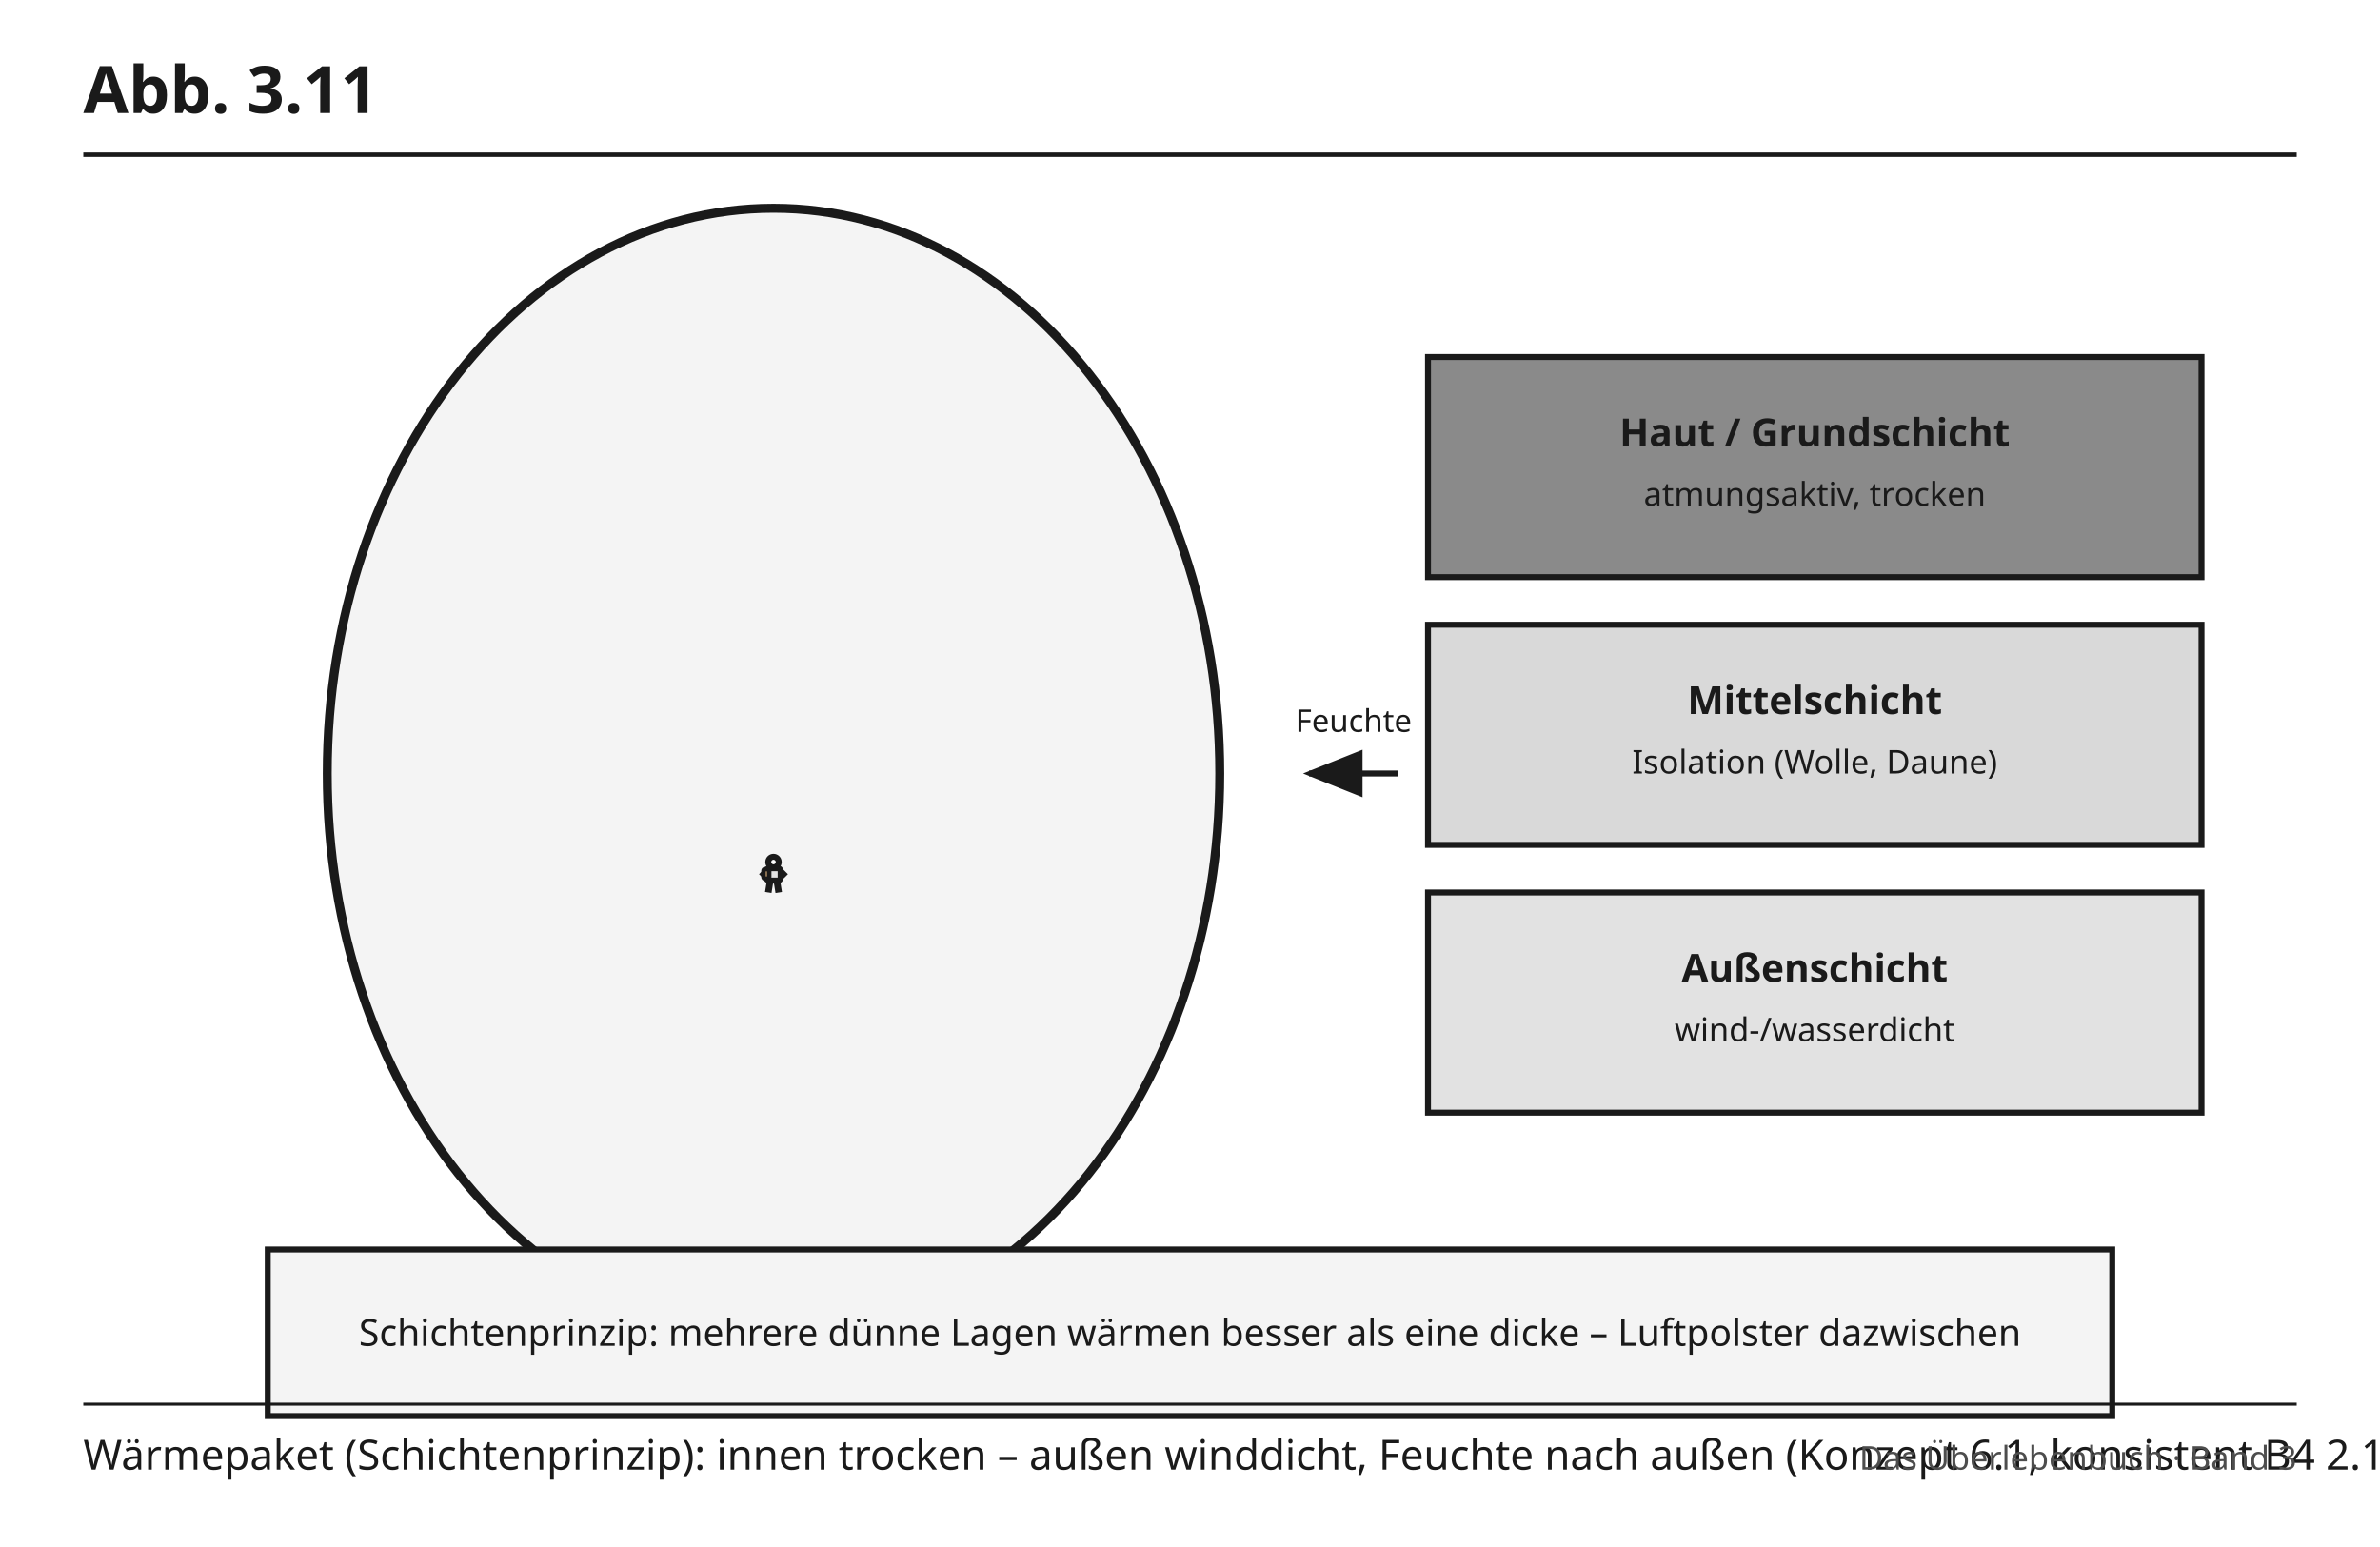
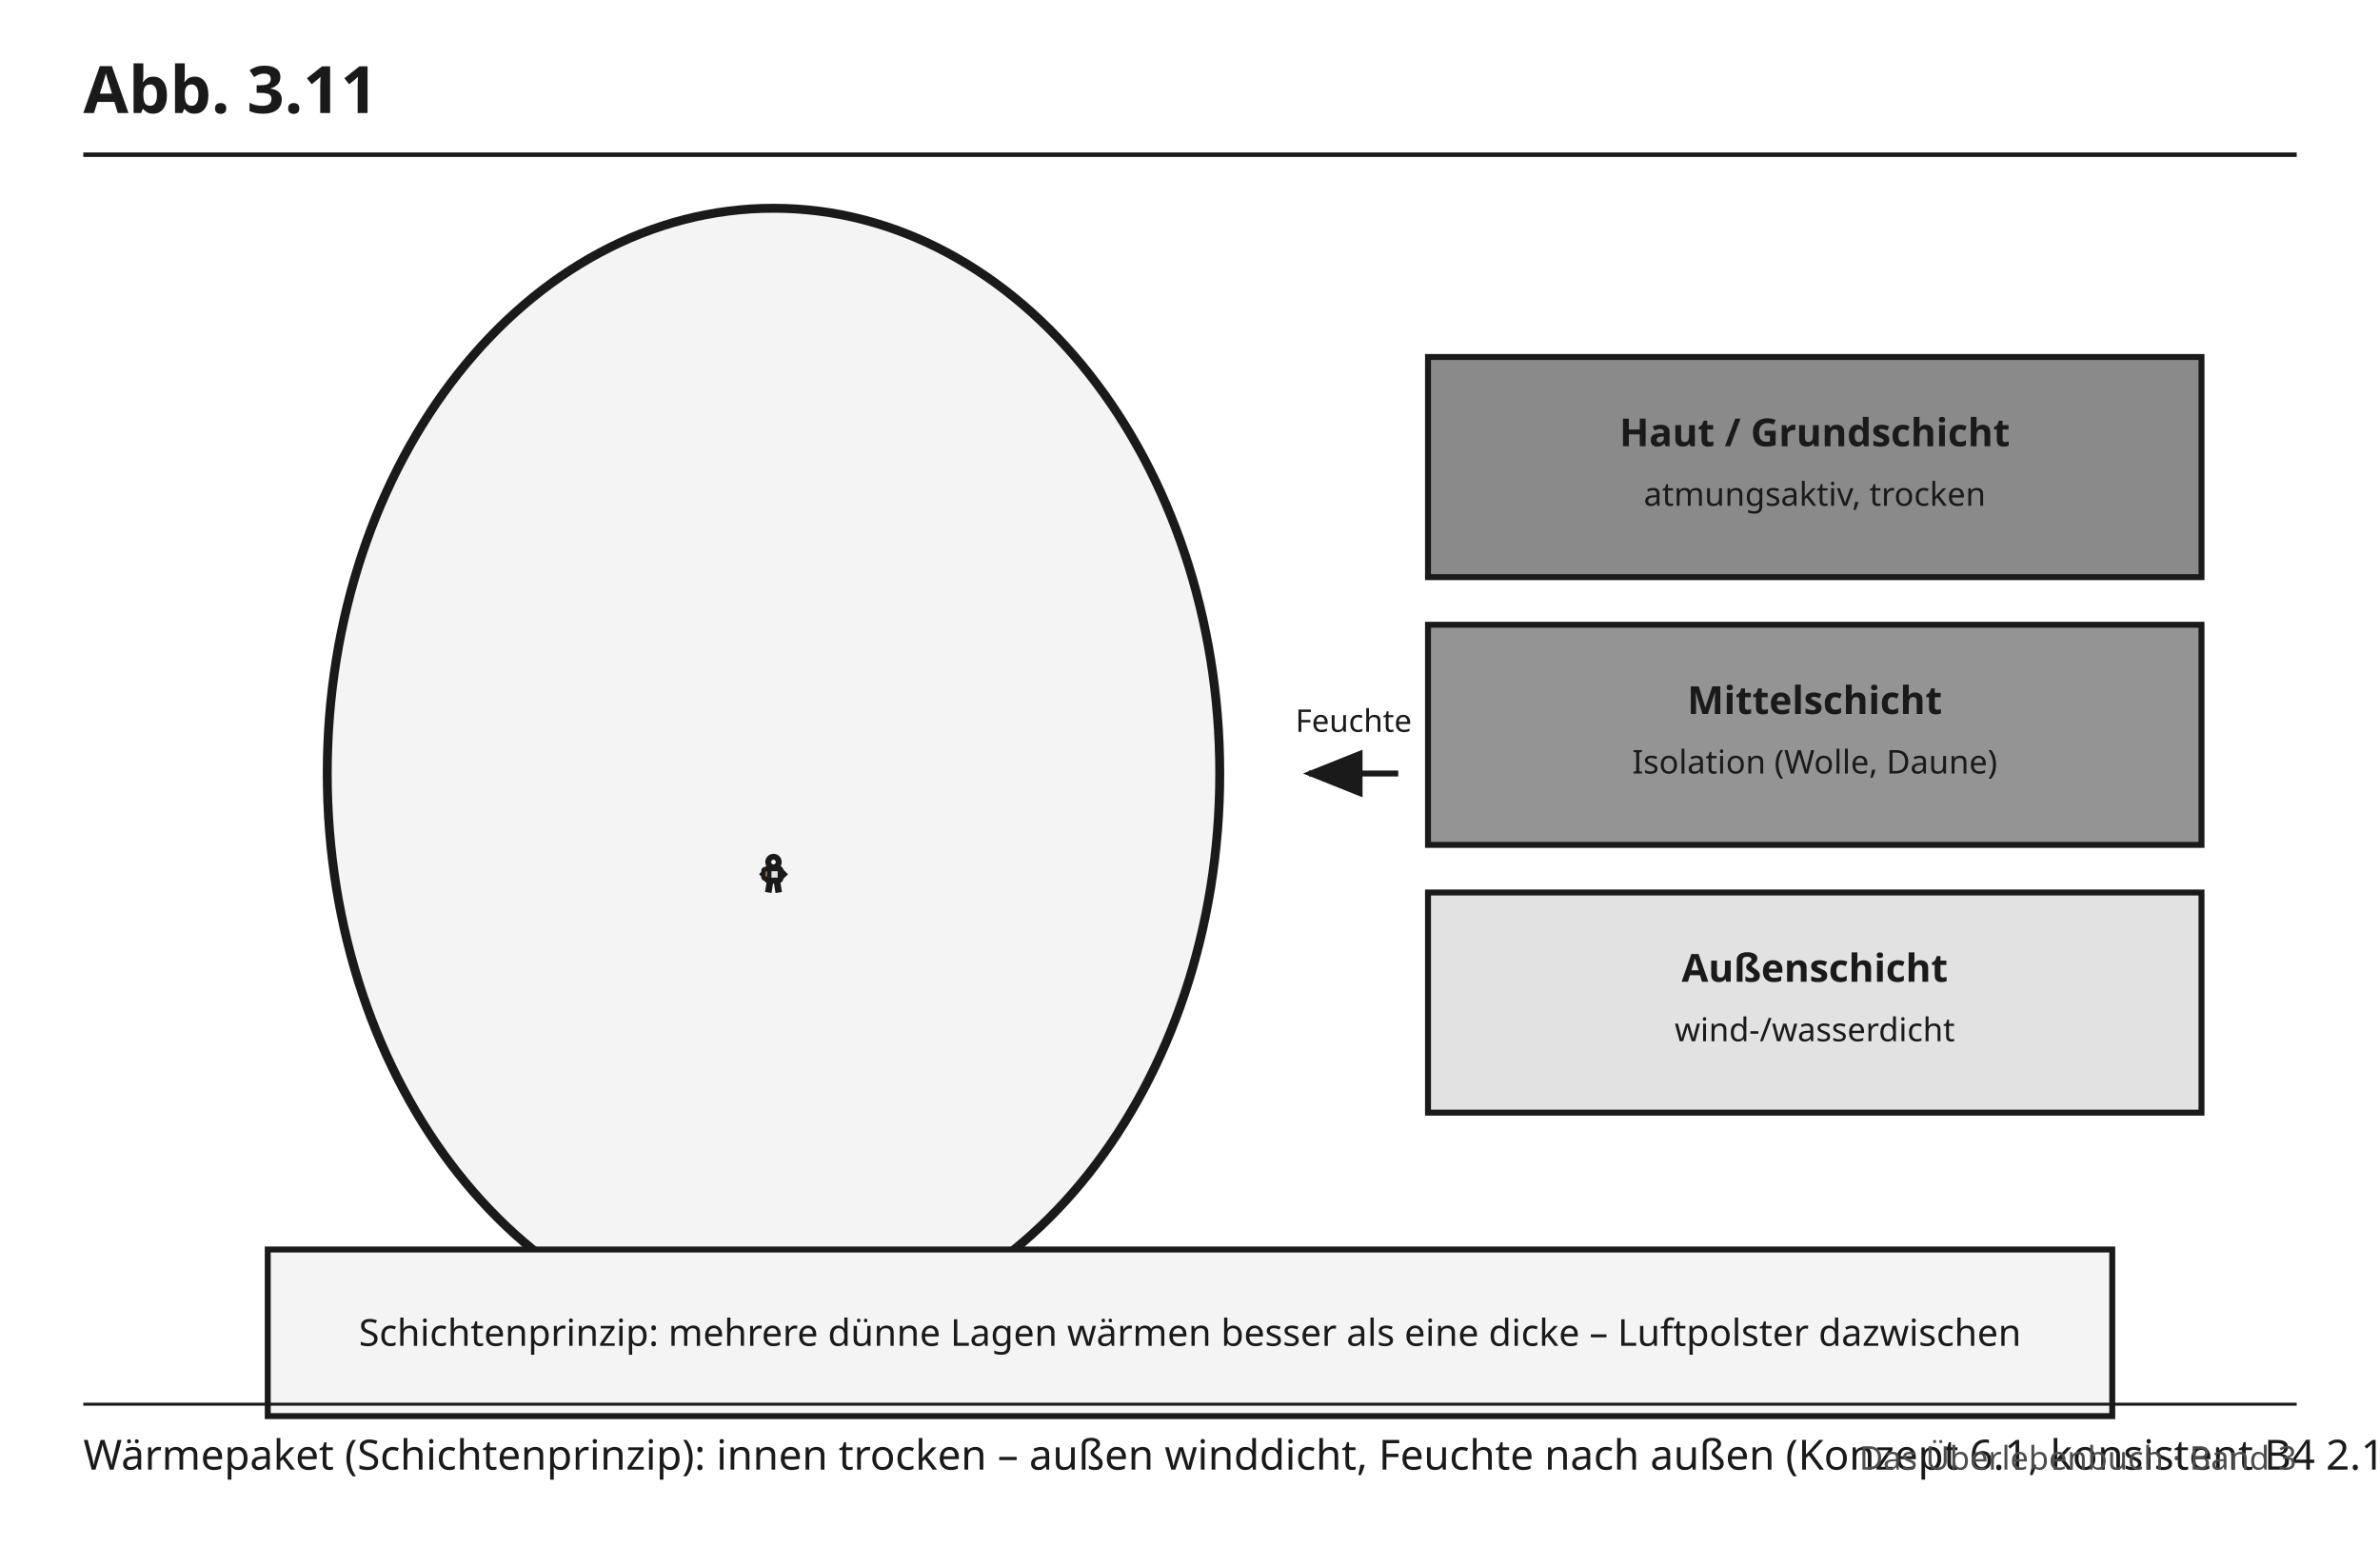
<svg xmlns="http://www.w3.org/2000/svg" viewBox="0 0 800 520" role="img" aria-label="Abb. 3.11 – Wärmepaket (Schichtenprinzip): innen trocken – außen winddicht, Feuchte nach außen (Konzept 6.1, konsistent B4 2.1).">
  <defs>
    <marker id="ah" markerWidth="10" markerHeight="8" refX="9" refY="4" orient="auto">
      <path d="M0 0 L10 4 L0 8 z" fill="#1a1a1a" />
    </marker>
    <marker id="ahs" markerWidth="10" markerHeight="8" refX="1" refY="4" orient="auto">
      <path d="M10 0 L0 4 L10 8 z" fill="#1a1a1a" />
    </marker>
    <pattern id="hatch" width="8" height="8" patternTransform="rotate(45)" patternUnits="userSpaceOnUse">
      <line x1="0" y1="0" x2="0" y2="8" stroke="#6e6e6e" stroke-width="1.6" />
    </pattern>
    <pattern id="cross" width="8" height="8" patternUnits="userSpaceOnUse">
      <path d="M0 0 L8 8 M8 0 L0 8" stroke="#8a8a8a" stroke-width="1" />
    </pattern>
    <pattern id="dots" width="7" height="7" patternUnits="userSpaceOnUse">
      <circle cx="2" cy="2" r="1.4" fill="#6e6e6e" />
    </pattern>
    <pattern id="wtr" width="24" height="12" patternUnits="userSpaceOnUse">
-       <rect width="24" height="12" fill="#a8cbe4" />
+       <rect width="24" height="12" fill="#6b97bd" />
      <path d="M0 8 q 6 -5 12 0 t 12 0" fill="none" stroke="#3f6f96" stroke-width="1.4" />
    </pattern>
  </defs>
  <rect x="0" y="0" width="800" height="520" fill="#ffffff" />
  <text x="28" y="38" font-family="sans-serif" font-size="22" text-anchor="start" font-weight="bold" fill="#1a1a1a">Abb. 3.11</text>
  <line x1="28" y1="52" x2="772" y2="52" stroke="#1a1a1a" stroke-width="1.5" />
  <ellipse cx="260" cy="260" rx="150" ry="190" fill="#f4f4f4" stroke="#1a1a1a" stroke-width="3" />
  <circle cx="260" cy="289.76" r="1.76" fill="#ffffff" stroke="#1a1a1a" stroke-width="2" />
  <line x1="260" y1="291.52" x2="260" y2="295.04" stroke="#1a1a1a" stroke-width="2" />
  <rect x="257.6" y="291.84" width="4.8" height="4.16" fill="#e2e2e2" stroke="#1a1a1a" stroke-width="2" rx="0.96" />
  <line x1="257.76" y1="292.64" x2="255.84" y2="294.56" stroke="#1a1a1a" stroke-width="2" />
  <line x1="262.24" y1="292.64" x2="264.16" y2="294.56" stroke="#1a1a1a" stroke-width="2" />
  <line x1="258.88" y1="296" x2="258.24" y2="300" stroke="#1a1a1a" stroke-width="2.2" />
  <line x1="261.12" y1="296" x2="261.76" y2="300" stroke="#1a1a1a" stroke-width="2.2" />
  <rect x="256.64" y="292.16" width="1.92" height="3.2" fill="#c19a6b" stroke="#1a1a1a" stroke-width="1.5" rx="0.48" />
  <ellipse cx="260" cy="260" rx="150" ry="190" fill="none" stroke="none" />
  <rect x="480" y="120" width="260" height="74" fill="#8a8a8a" stroke="#1a1a1a" stroke-width="2" />
  <text x="610" y="150" font-family="sans-serif" font-size="13" text-anchor="middle" font-weight="bold" fill="#1a1a1a">Haut / Grundschicht</text>
  <text x="610" y="170" font-family="sans-serif" font-size="11" text-anchor="middle" font-weight="normal" fill="#1a1a1a">atmungsaktiv, trocken</text>
  <ellipse cx="260" cy="260" rx="150" ry="190" fill="none" stroke="none" />
-   <rect x="480" y="210" width="260" height="74" fill="#d9d9d9" stroke="#1a1a1a" stroke-width="2" />
+   <rect x="480" y="210" width="260" height="74" fill="#949494" stroke="#1a1a1a" stroke-width="2" />
  <text x="610" y="240" font-family="sans-serif" font-size="13" text-anchor="middle" font-weight="bold" fill="#1a1a1a">Mittelschicht</text>
  <text x="610" y="260" font-family="sans-serif" font-size="11" text-anchor="middle" font-weight="normal" fill="#1a1a1a">Isolation (Wolle, Daune)</text>
  <ellipse cx="260" cy="260" rx="150" ry="190" fill="none" stroke="none" />
  <rect x="480" y="300" width="260" height="74" fill="#e2e2e2" stroke="#1a1a1a" stroke-width="2" />
  <text x="610" y="330" font-family="sans-serif" font-size="13" text-anchor="middle" font-weight="bold" fill="#1a1a1a">Außenschicht</text>
  <text x="610" y="350" font-family="sans-serif" font-size="11" text-anchor="middle" font-weight="normal" fill="#1a1a1a">wind-/wasserdicht</text>
  <line x1="470" y1="260" x2="440" y2="260" stroke="#1a1a1a" stroke-width="2" marker-end="url(#ah)" />
  <text x="455" y="246" font-family="sans-serif" font-size="10.5" text-anchor="middle" font-weight="normal" fill="#1a1a1a">Feuchte</text>
  <rect x="90" y="420" width="620" height="56" fill="#f4f4f4" stroke="#1a1a1a" stroke-width="2" />
  <text x="400" y="452.375" font-family="sans-serif" font-size="12.5" text-anchor="middle" font-weight="normal" fill="#1a1a1a">Schichtenprinzip: mehrere dünne Lagen wärmen besser als eine dicke – Luftpolster dazwischen</text>
  <line x1="28" y1="472" x2="772" y2="472" stroke="#1a1a1a" stroke-width="1" />
  <text x="28" y="494" font-family="sans-serif" font-size="14" text-anchor="start" font-weight="normal" fill="#1a1a1a">Wärmepaket (Schichtenprinzip): innen trocken – außen winddicht, Feuchte nach außen (Konzept 6.1, konsistent B4 2.1).</text>
  <text x="772" y="494" font-family="sans-serif" font-size="11" text-anchor="end" font-weight="normal" fill="#4d4d4d">Das Überlebenbuch · Band 3</text>
</svg>
